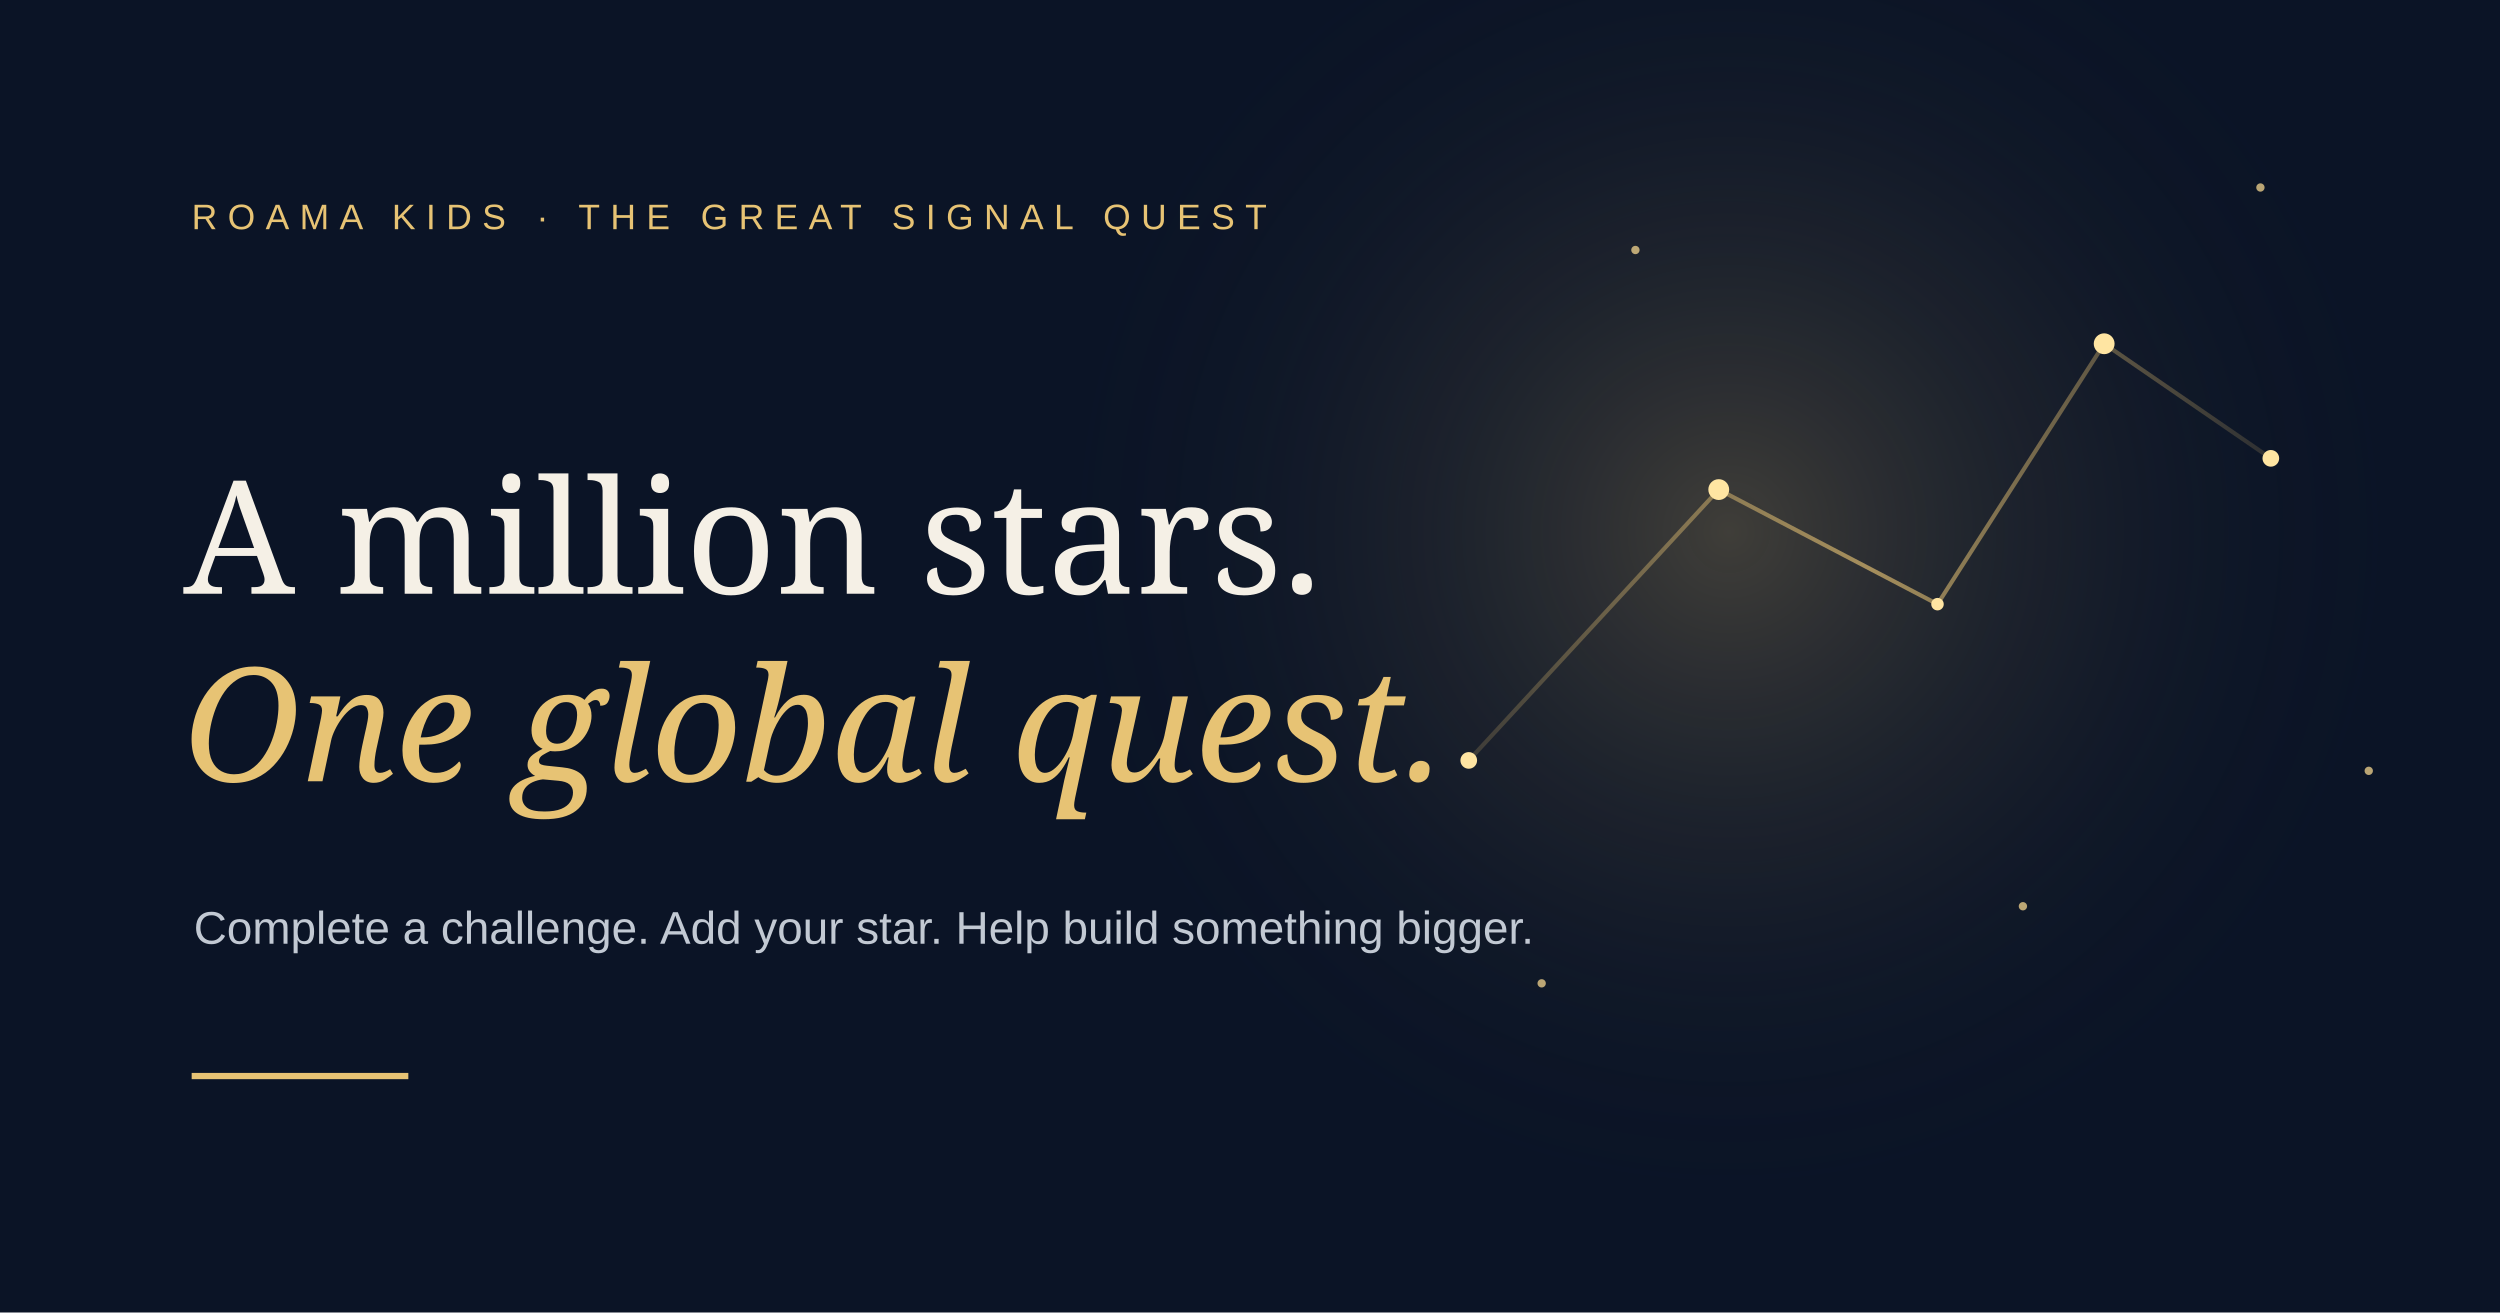
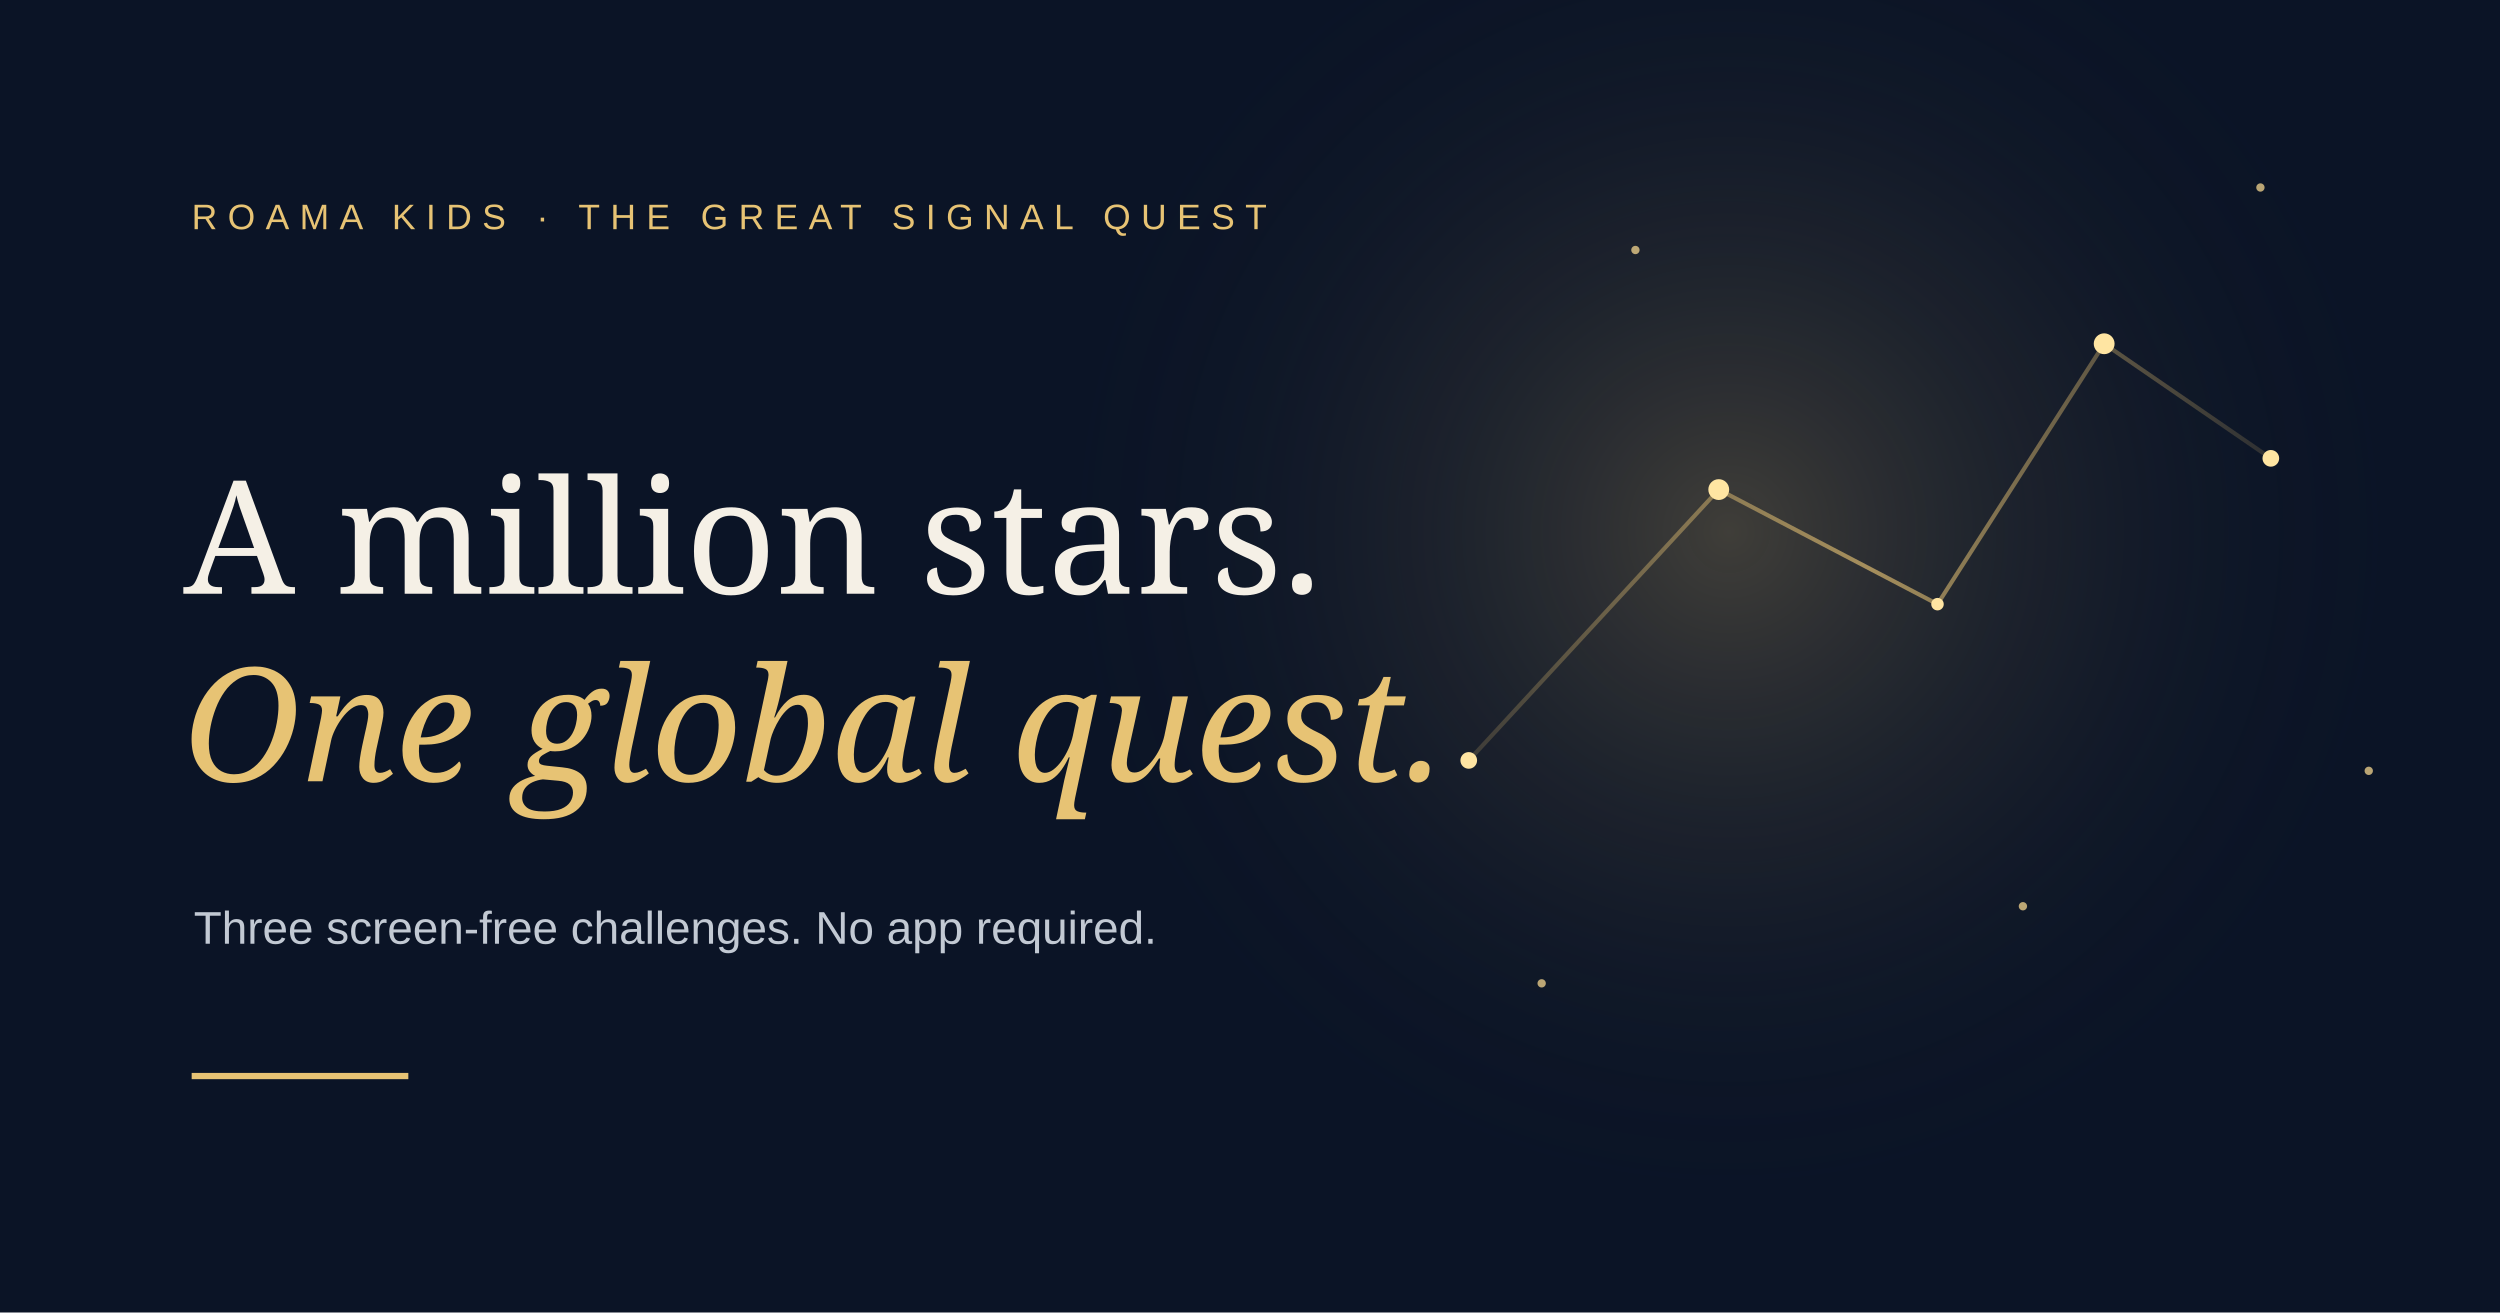
<svg xmlns="http://www.w3.org/2000/svg" width="1200" height="630" viewBox="0 0 1200 630" role="img" aria-labelledby="title desc">
  <defs>
    <radialGradient id="glow">
      <stop stop-color="#e7c374" stop-opacity=".24" />
      <stop offset="1" stop-color="#0b1426" stop-opacity="0" />
    </radialGradient>
    <linearGradient id="line">
      <stop stop-color="#e7c374" stop-opacity=".18" />
      <stop offset=".5" stop-color="#e7c374" stop-opacity=".65" />
      <stop offset="1" stop-color="#e7c374" stop-opacity=".15" />
    </linearGradient>
  </defs>
  <rect width="1200" height="630" fill="#0b1426" />
  <circle cx="830" cy="255" r="330" fill="url(#glow)" />
  <path d="M705 365 825 235 930 290 1010 165 1090 220" fill="none" stroke="url(#line)" stroke-width="2" />
  <g fill="#ffe5a2">
    <circle cx="705" cy="365" r="4" />
    <circle cx="825" cy="235" r="5" />
    <circle cx="930" cy="290" r="3" />
    <circle cx="1010" cy="165" r="5" />
    <circle cx="1090" cy="220" r="4" />
  </g>
  <g fill="#f4d58e" opacity=".75">
    <circle cx="785" cy="120" r="2" />
    <circle cx="1137" cy="370" r="2" />
    <circle cx="971" cy="435" r="2" />
    <circle cx="740" cy="472" r="2" />
    <circle cx="1085" cy="90" r="2" />
  </g>
  <text x="92" y="110" fill="#e7c374" font-family="Arial,sans-serif" font-size="17" letter-spacing="5">ROAMA KIDS · THE GREAT SIGNAL QUEST</text>
  <text x="88" y="285" fill="#f5f0e6" font-family="Georgia,serif" font-size="76">A million stars.</text>
  <text x="88" y="375" fill="#e7c374" font-family="Georgia,serif" font-size="76" font-style="italic">One global quest.</text>
-   <text x="93" y="453" fill="#c2c9d3" font-family="Arial,sans-serif" font-size="22">Complete a challenge. Add your star. Help build something bigger.</text>
+   <text x="93" y="453" fill="#c2c9d3" font-family="Arial,sans-serif" font-size="22">Three screen-free challenges. No app required.</text>
  <rect x="92" y="515" width="104" height="3" fill="#e7c374" />
</svg>
